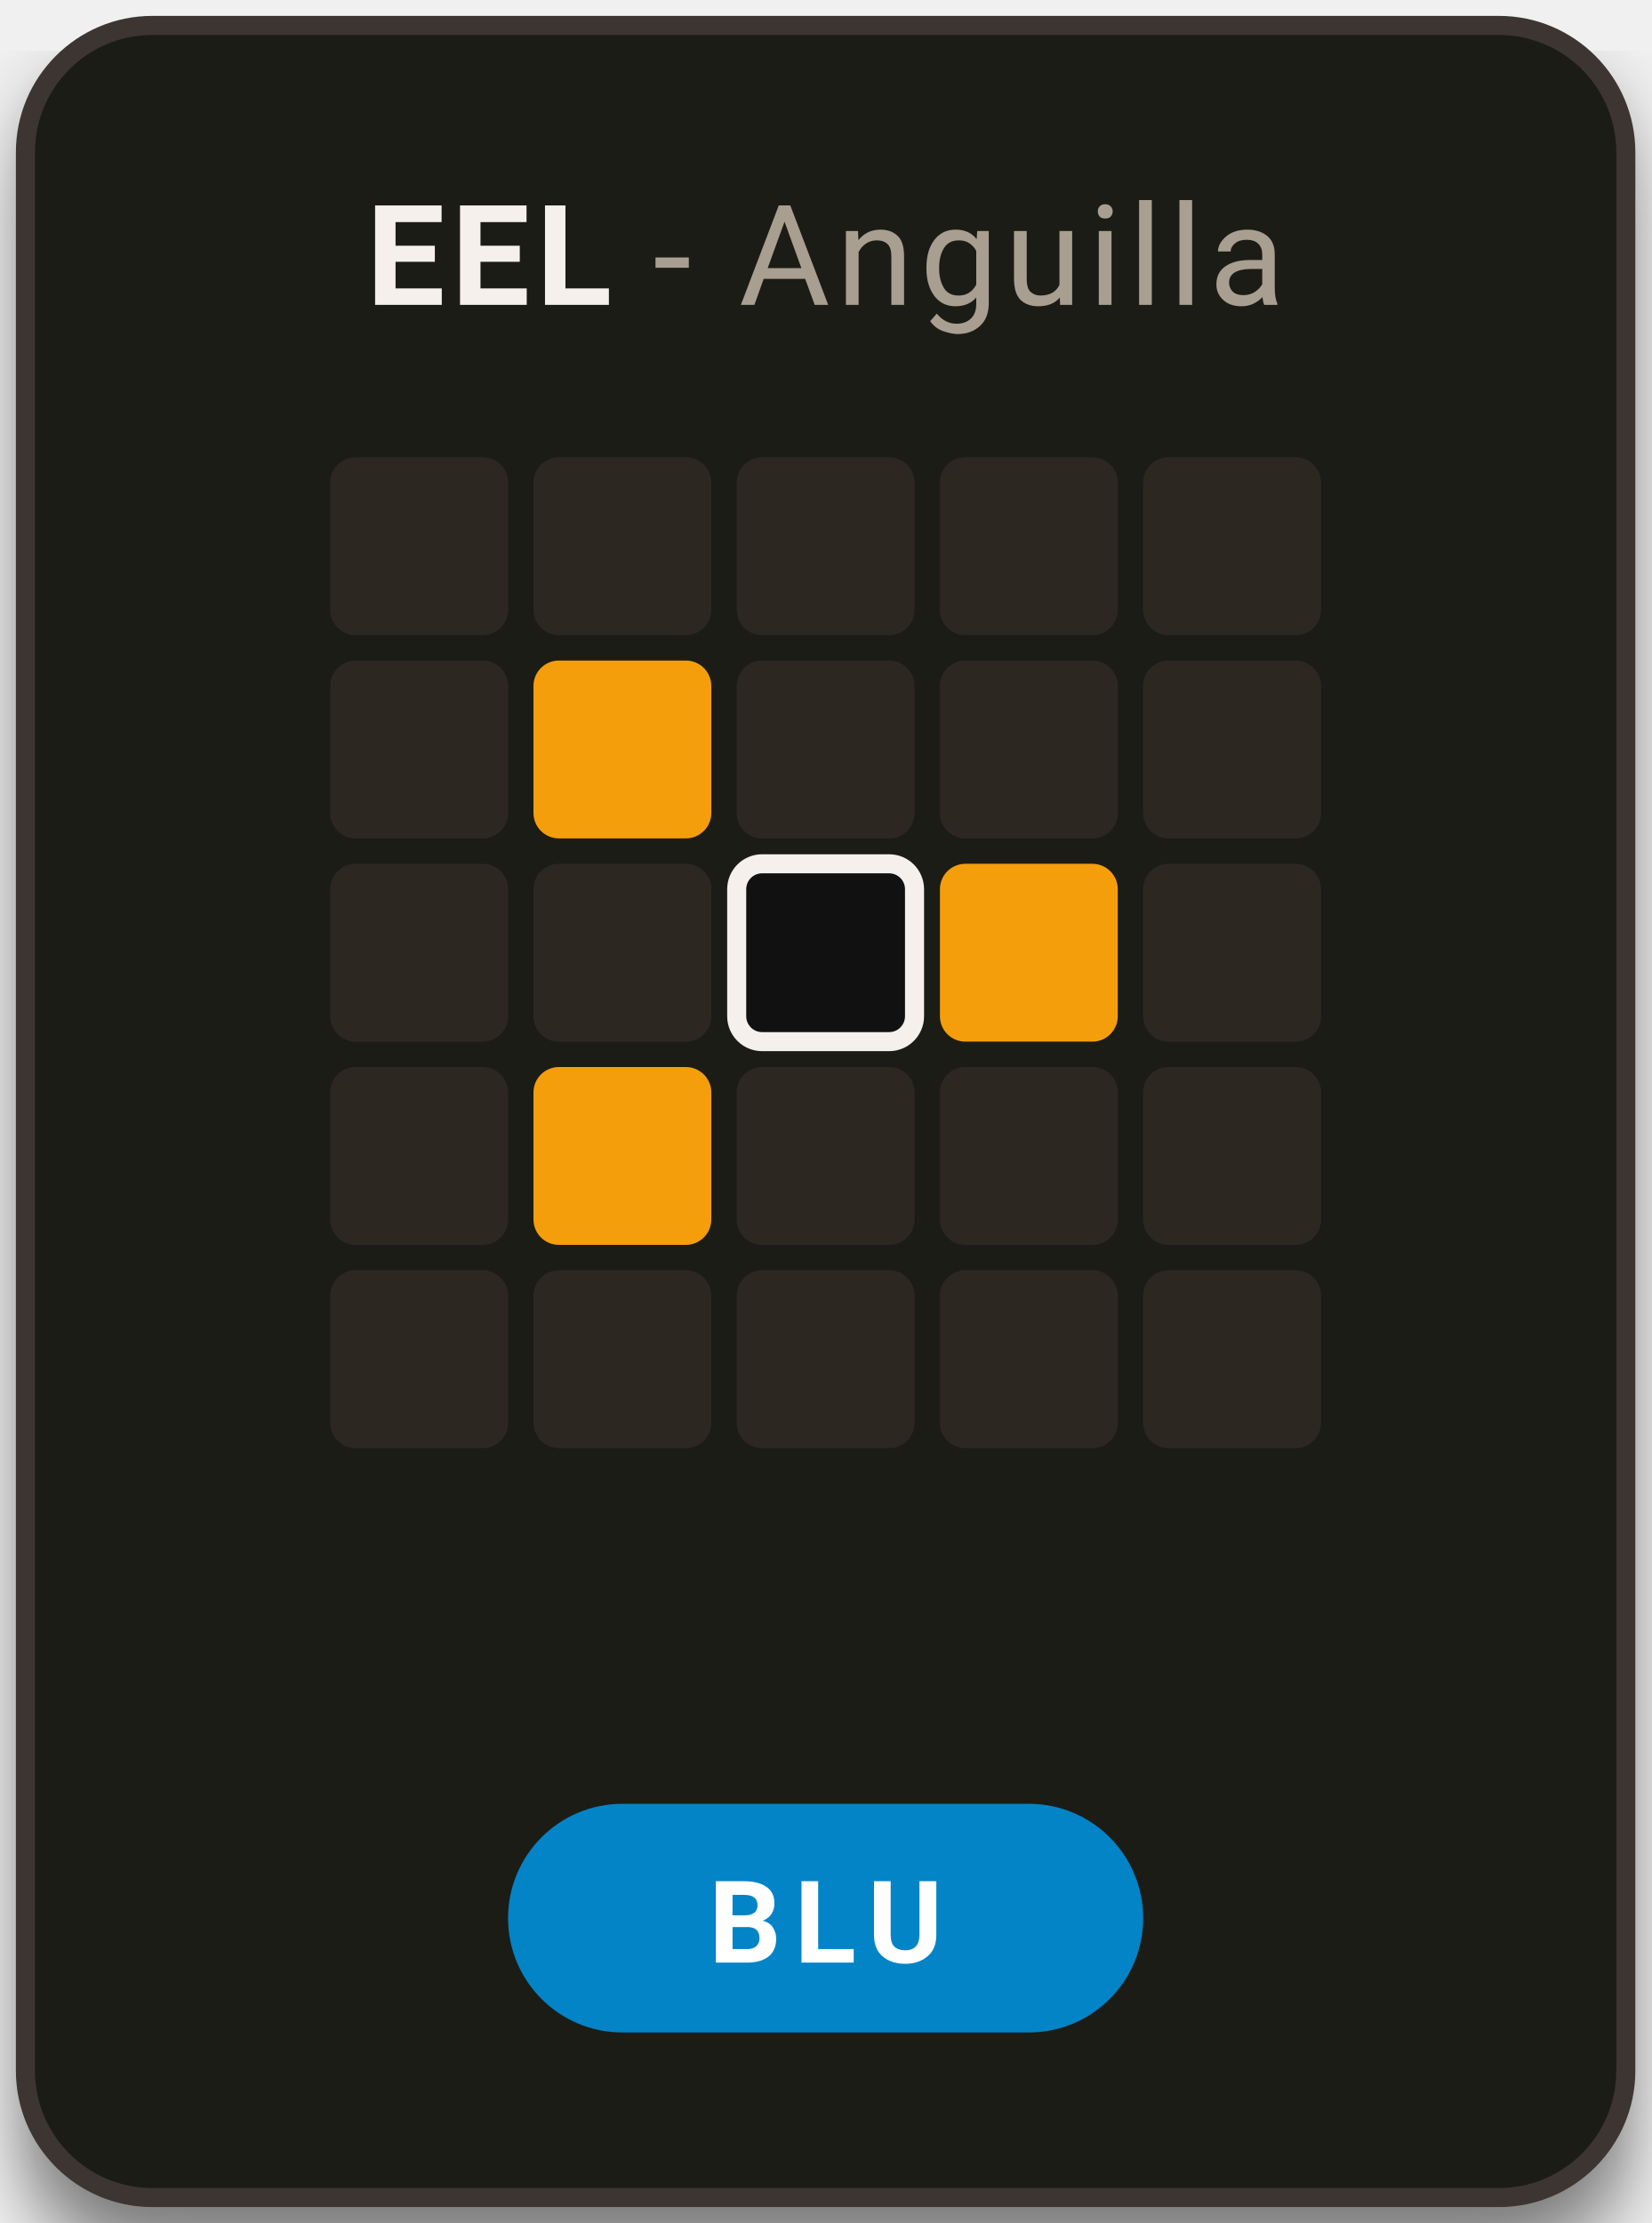
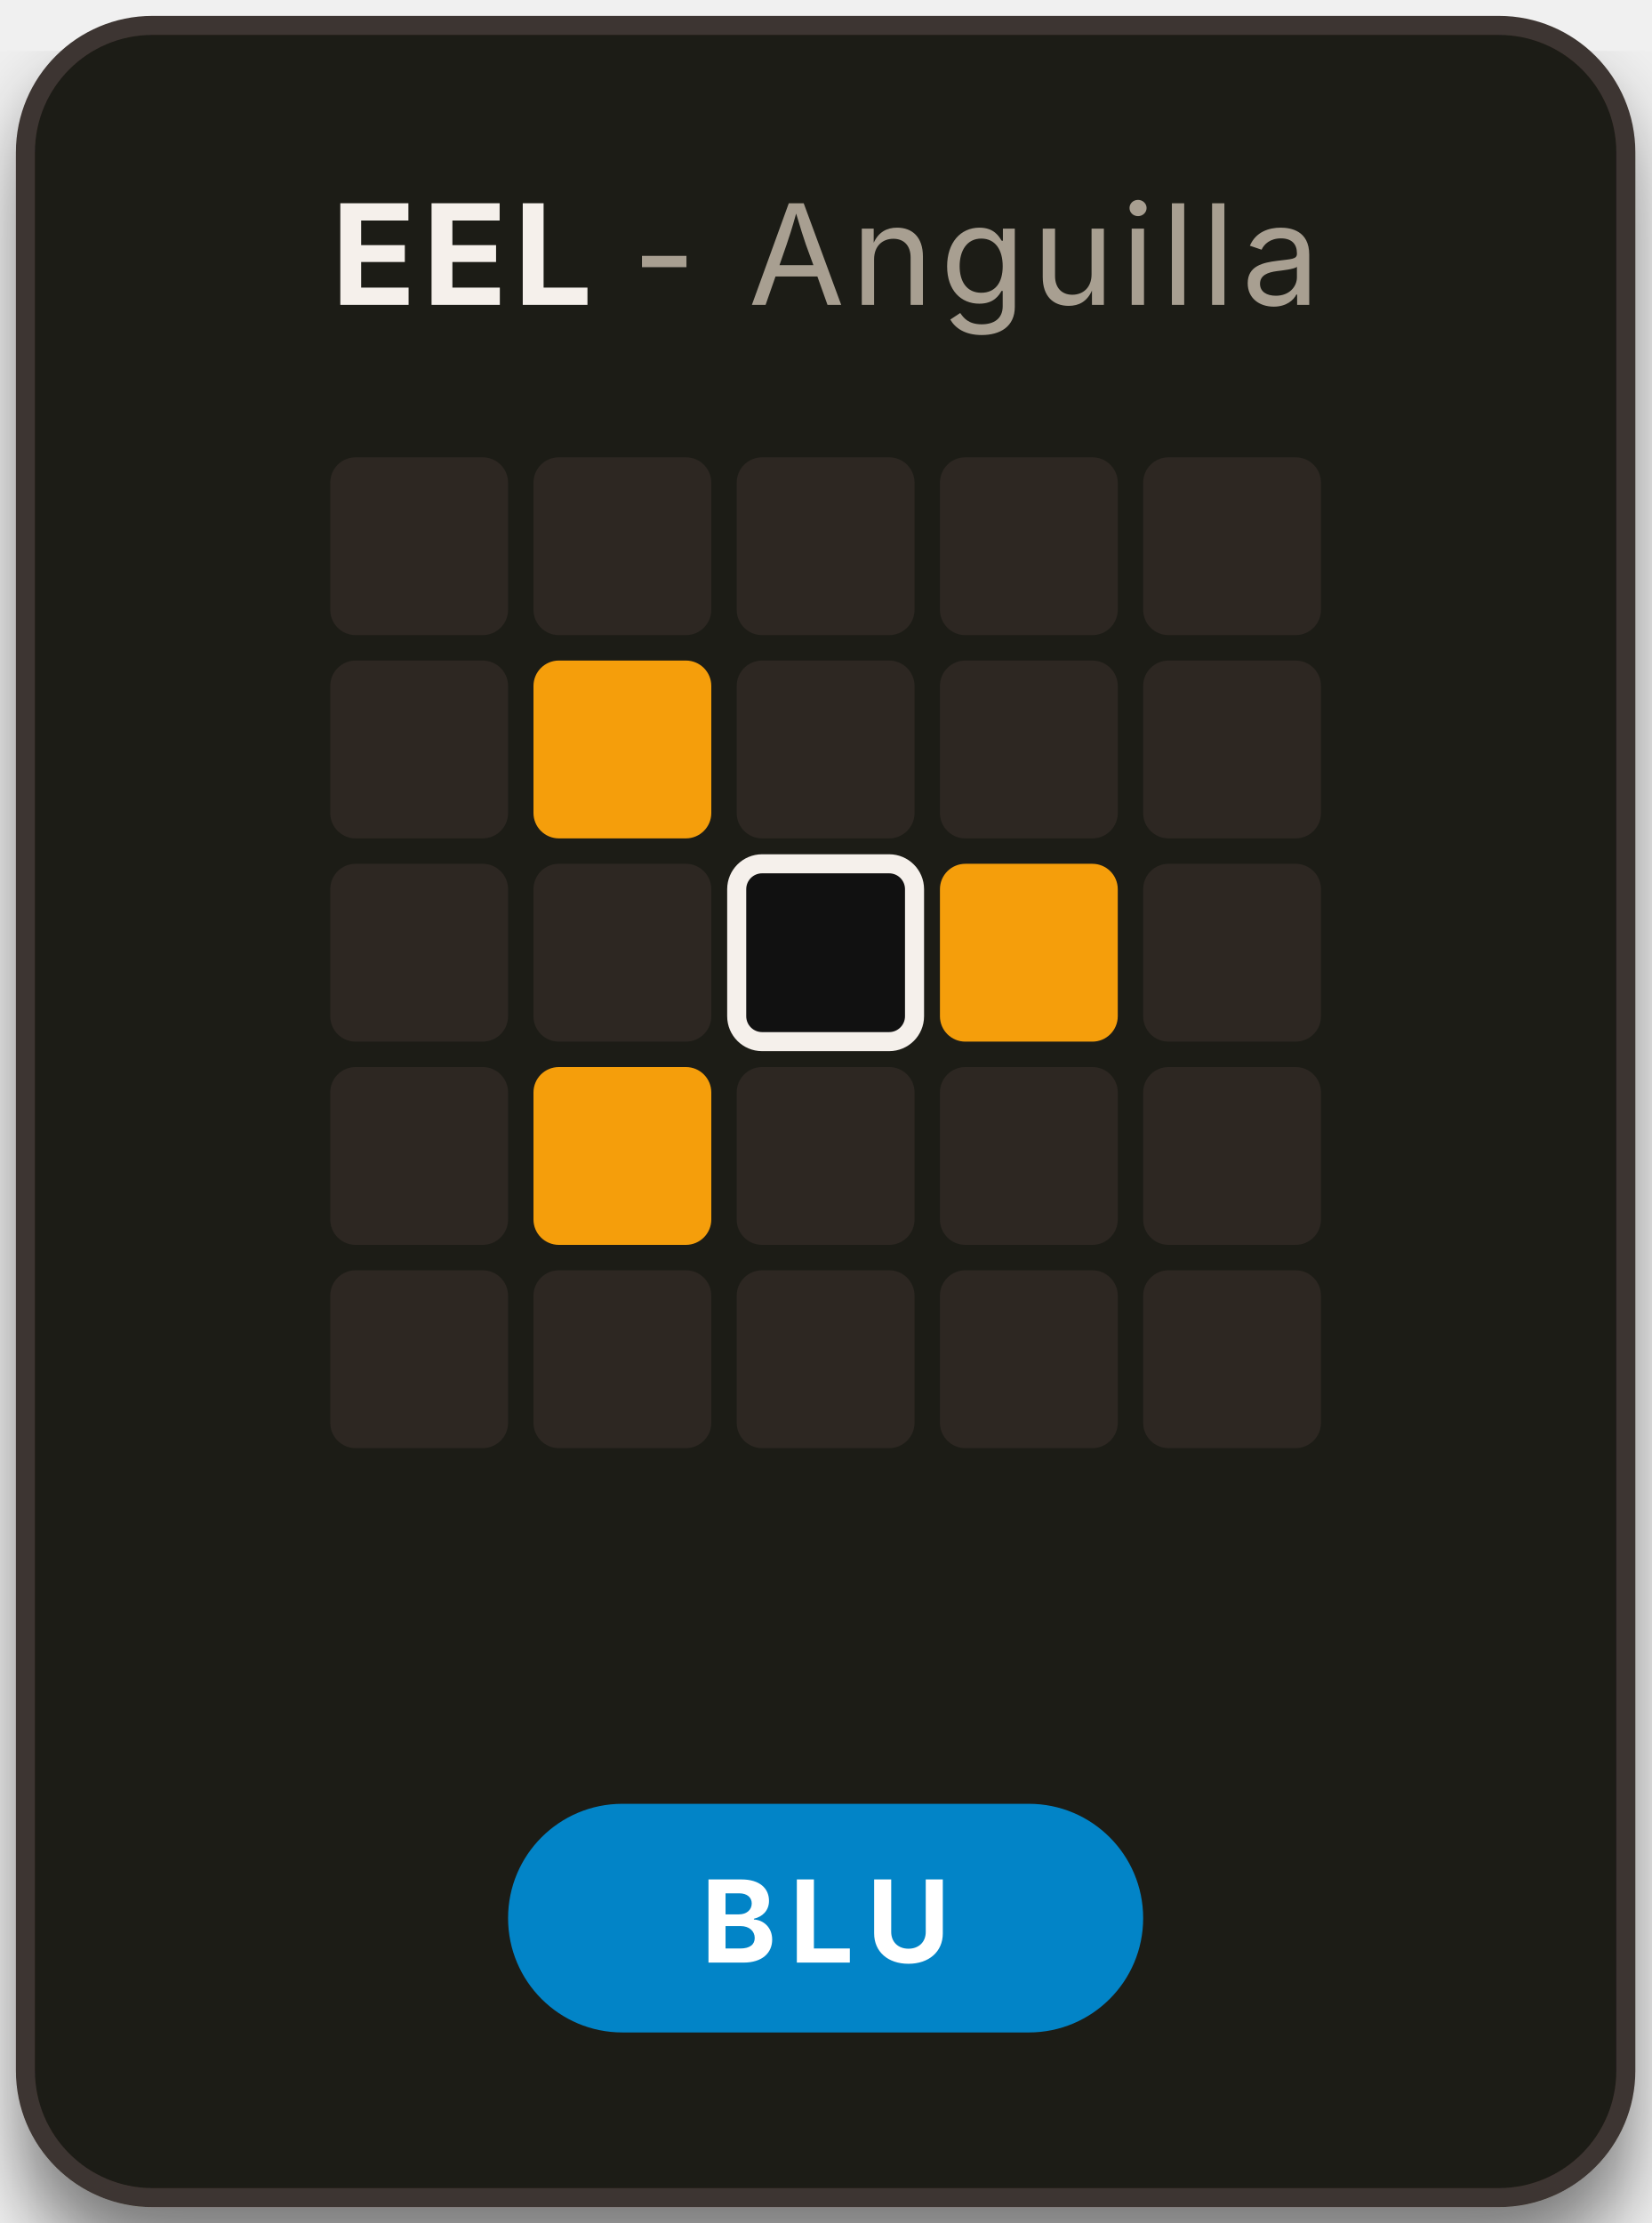
<svg xmlns="http://www.w3.org/2000/svg" viewBox="0 0 130 175" width="130" height="175">
  <defs>
    <filter id="shadow_eel" x="-10%" y="-10%" width="120%" height="120%">
      <feDropShadow dx="0" dy="4" stdDeviation="3" flood-color="#000" flood-opacity="0.5" />
    </filter>
  </defs>
  <rect x="2" y="2" width="126" height="171" rx="10" fill="#1e1b18" stroke="#3d3630" stroke-width="1.5" filter="url(#shadow_eel)" />
-   <text x="65" y="24" text-anchor="middle" font-family="-apple-system, BlinkMacSystemFont, 'Segoe UI', Roboto, sans-serif" font-size="11" font-weight="bold" fill="#f5f0eb" letter-spacing="0.5">
+   <text x="65" y="24" text-anchor="middle" font-family="-apple-system, BlinkMacSystemFont, sans-serif" font-size="11" font-weight="bold" fill="#f5f0eb" letter-spacing="0.5">
    EEL <tspan font-weight="normal" fill="#a89f91">- Anguilla</tspan>
  </text>
  <g transform="translate(26, 36)">
    <rect x="0" y="0" width="14" height="14" rx="2" fill="#2d2722" />
    <rect x="16" y="0" width="14" height="14" rx="2" fill="#2d2722" />
    <rect x="32" y="0" width="14" height="14" rx="2" fill="#2d2722" />
    <rect x="48" y="0" width="14" height="14" rx="2" fill="#2d2722" />
    <rect x="64" y="0" width="14" height="14" rx="2" fill="#2d2722" />
    <rect x="0" y="16" width="14" height="14" rx="2" fill="#2d2722" />
    <rect x="16" y="16" width="14" height="14" rx="2" fill="#f59e0b" />
    <rect x="32" y="16" width="14" height="14" rx="2" fill="#2d2722" />
    <rect x="48" y="16" width="14" height="14" rx="2" fill="#2d2722" />
    <rect x="64" y="16" width="14" height="14" rx="2" fill="#2d2722" />
    <rect x="0" y="32" width="14" height="14" rx="2" fill="#2d2722" />
    <rect x="16" y="32" width="14" height="14" rx="2" fill="#2d2722" />
    <rect x="32" y="32" width="14" height="14" rx="2" fill="#111111" stroke="#f5f0eb" stroke-width="1.5" />
    <rect x="48" y="32" width="14" height="14" rx="2" fill="#f59e0b" />
    <rect x="64" y="32" width="14" height="14" rx="2" fill="#2d2722" />
    <rect x="0" y="48" width="14" height="14" rx="2" fill="#2d2722" />
    <rect x="16" y="48" width="14" height="14" rx="2" fill="#f59e0b" />
    <rect x="32" y="48" width="14" height="14" rx="2" fill="#2d2722" />
    <rect x="48" y="48" width="14" height="14" rx="2" fill="#2d2722" />
    <rect x="64" y="48" width="14" height="14" rx="2" fill="#2d2722" />
    <rect x="0" y="64" width="14" height="14" rx="2" fill="#2d2722" />
    <rect x="16" y="64" width="14" height="14" rx="2" fill="#2d2722" />
    <rect x="32" y="64" width="14" height="14" rx="2" fill="#2d2722" />
    <rect x="48" y="64" width="14" height="14" rx="2" fill="#2d2722" />
    <rect x="64" y="64" width="14" height="14" rx="2" fill="#2d2722" />
  </g>
  <g transform="translate(40, 142)">
    <rect width="50" height="18" rx="9" fill="#0284c7" />
-     <text x="25" y="12.5" text-anchor="middle" font-family="-apple-system, BlinkMacSystemFont, 'Segoe UI', Roboto, sans-serif" font-size="9" font-weight="bold" fill="#ffffff" letter-spacing="1">BLU</text>
+     <text x="25" y="12.5" text-anchor="middle" font-family="-apple-system, BlinkMacSystemFont, sans-serif" font-size="9" font-weight="bold" fill="#ffffff" letter-spacing="1">BLU</text>
  </g>
</svg>
